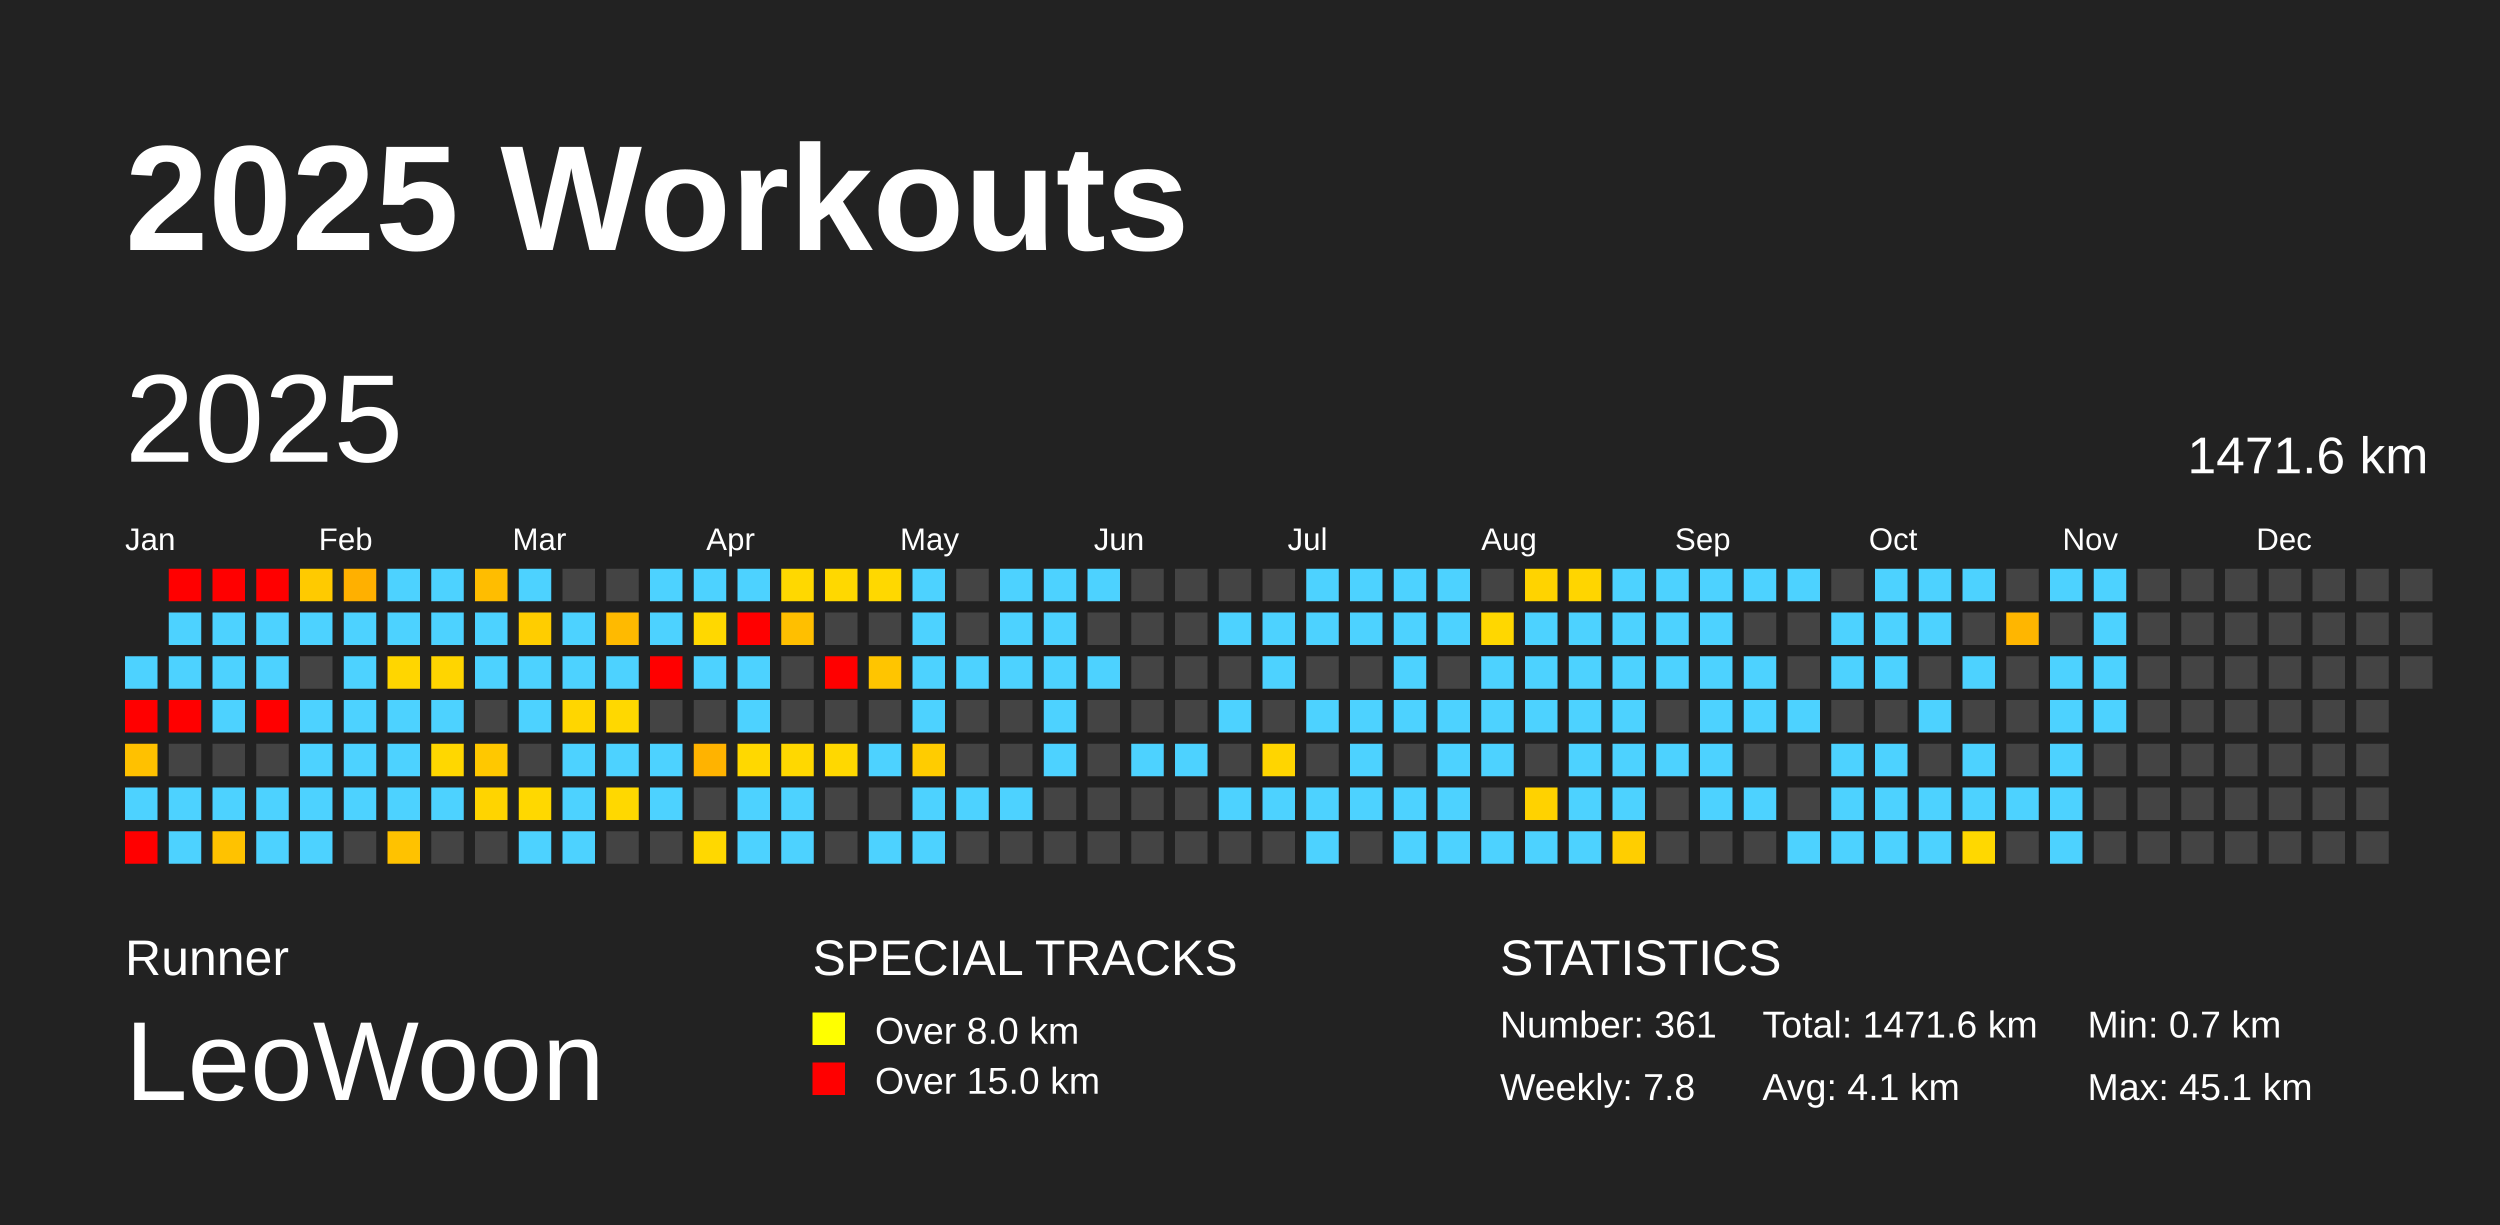
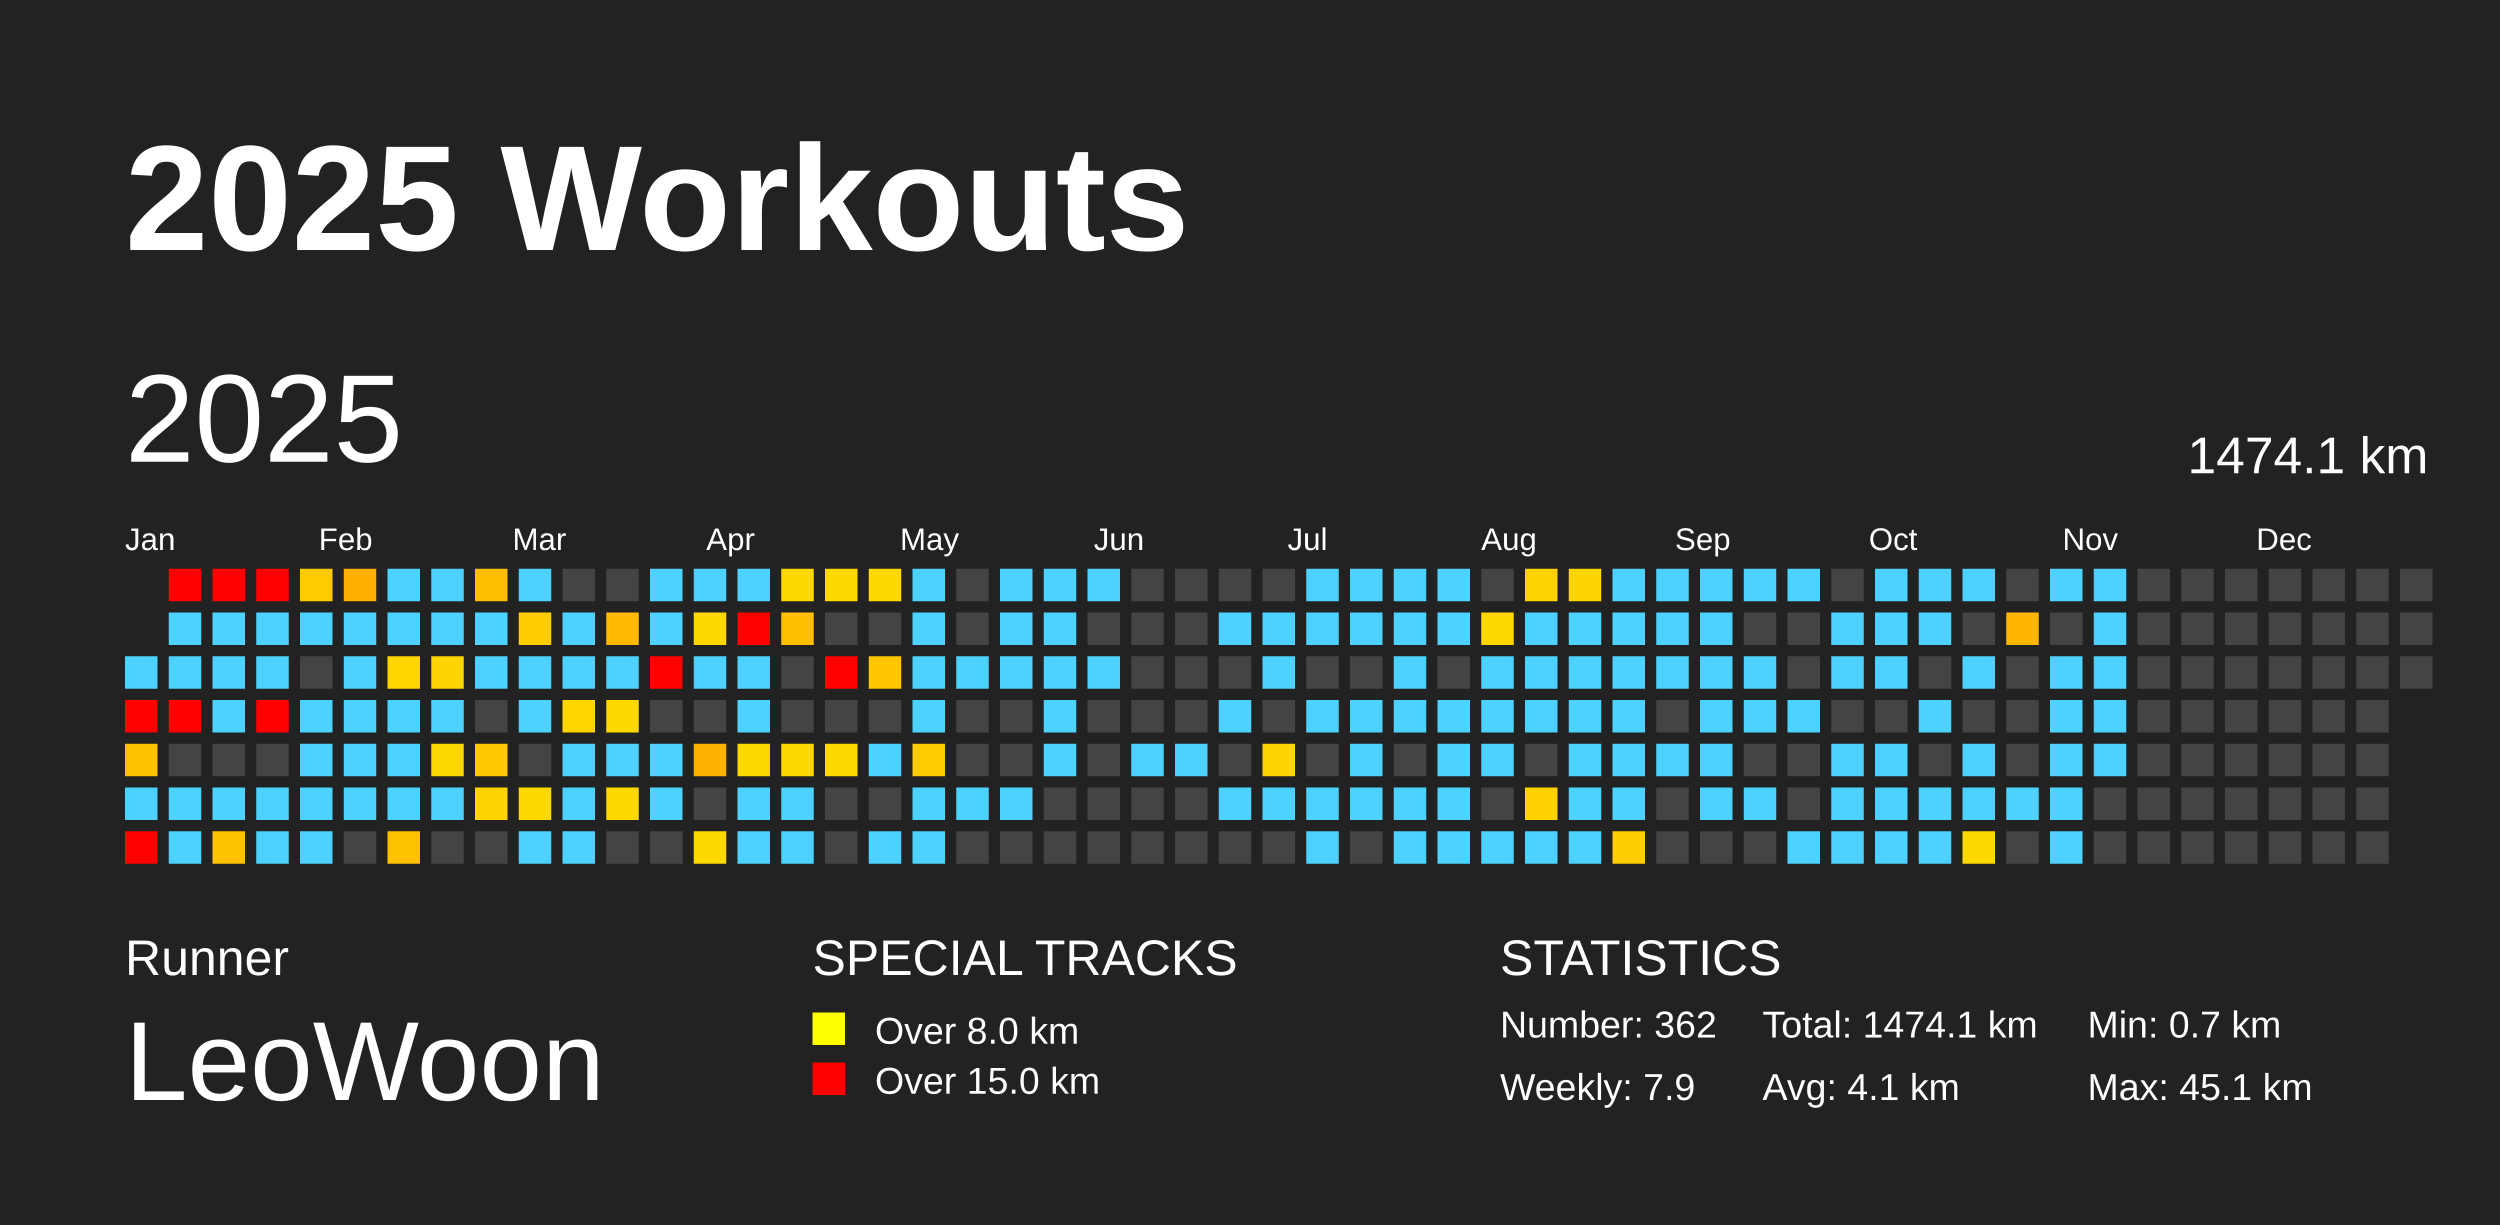
<svg xmlns="http://www.w3.org/2000/svg" baseProfile="full" height="98mm" version="1.1" viewBox="0,0,200,98" width="200mm">
  <defs />
  <rect fill="#222222" height="98" width="200" x="0" y="0" />
  <text fill="#FFFFFF" style="font-size:12px; font-family:Arial; font-weight:bold;" x="10" y="20">2025 Workouts</text>
  <text fill="#FFFFFF" style="font-size:4px; font-family:Arial" x="10" y="78">Runner</text>
  <text fill="#FFFFFF" style="font-size:9px; font-family:Arial" x="10" y="88">LeoWoon</text>
  <text fill="#FFFFFF" style="font-size:4px; font-family:Arial" x="65" y="78">SPECIAL TRACKS</text>
  <rect fill="yellow" height="2.6" width="2.6" x="65" y="81" />
  <text fill="#FFFFFF" style="font-size:3px; font-family:Arial" x="70" y="83.5">Over 8.0 km</text>
  <rect fill="red" height="2.6" width="2.6" x="65" y="85" />
  <text fill="#FFFFFF" style="font-size:3px; font-family:Arial" x="70" y="87.5">Over 15.0 km</text>
  <text fill="#FFFFFF" style="font-size:4px; font-family:Arial" x="120" y="78">STATISTICS</text>
-   <text fill="#FFFFFF" style="font-size:3px; font-family:Arial" x="120" y="83">Number: 361</text>
-   <text fill="#FFFFFF" style="font-size:3px; font-family:Arial" x="120" y="88">Weekly: 7.8</text>
-   <text fill="#FFFFFF" style="font-size:3px; font-family:Arial" x="141" y="83">Total: 1471.6 km</text>
+   <text fill="#FFFFFF" style="font-size:3px; font-family:Arial" x="120" y="83">Number: 362</text>
+   <text fill="#FFFFFF" style="font-size:3px; font-family:Arial" x="120" y="88">Weekly: 7.9</text>
+   <text fill="#FFFFFF" style="font-size:3px; font-family:Arial" x="141" y="83">Total: 1474.1 km</text>
  <text fill="#FFFFFF" style="font-size:3px; font-family:Arial" x="141" y="88">Avg: 4.1 km</text>
  <text fill="#FFFFFF" style="font-size:3px; font-family:Arial" x="167" y="83">Min: 0.7 km</text>
  <text fill="#FFFFFF" style="font-size:3px; font-family:Arial" x="167" y="88">Max: 45.1 km</text>
  <text dominant-baseline="hanging" fill="#FFFFFF" style="font-size:10.0px; font-family:Arial;" x="10" y="30">2025</text>
-   <text dominant-baseline="hanging" fill="#FFFFFF" style="font-size:4.125px; font-family:Arial;" x="175" y="35">1471.6 km</text>
+   <text dominant-baseline="hanging" fill="#FFFFFF" style="font-size:4.125px; font-family:Arial;" x="175" y="35">1474.1 km</text>
  <text fill="#FFFFFF" style="font-size:2.5px; font-family:Arial" x="10.0" y="44">Jan</text>
  <text fill="#FFFFFF" style="font-size:2.5px; font-family:Arial" x="25.5" y="44">Feb</text>
  <text fill="#FFFFFF" style="font-size:2.5px; font-family:Arial" x="41.0" y="44">Mar</text>
  <text fill="#FFFFFF" style="font-size:2.5px; font-family:Arial" x="56.5" y="44">Apr</text>
  <text fill="#FFFFFF" style="font-size:2.5px; font-family:Arial" x="72.0" y="44">May</text>
  <text fill="#FFFFFF" style="font-size:2.5px; font-family:Arial" x="87.5" y="44">Jun</text>
  <text fill="#FFFFFF" style="font-size:2.5px; font-family:Arial" x="103.0" y="44">Jul</text>
  <text fill="#FFFFFF" style="font-size:2.5px; font-family:Arial" x="118.5" y="44">Aug</text>
  <text fill="#FFFFFF" style="font-size:2.5px; font-family:Arial" x="134.0" y="44">Sep</text>
  <text fill="#FFFFFF" style="font-size:2.5px; font-family:Arial" x="149.5" y="44">Oct</text>
  <text fill="#FFFFFF" style="font-size:2.5px; font-family:Arial" x="165.0" y="44">Nov</text>
  <text fill="#FFFFFF" style="font-size:2.5px; font-family:Arial" x="180.5" y="44">Dec</text>
  <rect fill="#4dd2ff" height="2.6" width="2.6" x="10.0" y="52.5" />
  <rect fill="red" height="2.6" width="2.6" x="10.0" y="56.0" />
  <rect fill="#ffc100" height="2.6" width="2.6" x="10.0" y="59.5" />
  <rect fill="#4dd2ff" height="2.6" width="2.6" x="10.0" y="63.0" />
  <rect fill="red" height="2.6" width="2.6" x="10.0" y="66.5" />
  <rect fill="red" height="2.6" width="2.6" x="13.5" y="45.5" />
  <rect fill="#4dd2ff" height="2.6" width="2.6" x="13.5" y="49.0" />
  <rect fill="#4dd2ff" height="2.6" width="2.6" x="13.5" y="52.5" />
  <rect fill="red" height="2.6" width="2.6" x="13.5" y="56.0" />
  <rect fill="#444444" height="2.6" width="2.6" x="13.5" y="59.5" />
  <rect fill="#4dd2ff" height="2.6" width="2.6" x="13.5" y="63.0" />
  <rect fill="#4dd2ff" height="2.6" width="2.6" x="13.5" y="66.5" />
  <rect fill="red" height="2.6" width="2.6" x="17.0" y="45.5" />
  <rect fill="#4dd2ff" height="2.6" width="2.6" x="17.0" y="49.0" />
  <rect fill="#4dd2ff" height="2.6" width="2.6" x="17.0" y="52.5" />
  <rect fill="#4dd2ff" height="2.6" width="2.6" x="17.0" y="56.0" />
  <rect fill="#444444" height="2.6" width="2.6" x="17.0" y="59.5" />
  <rect fill="#4dd2ff" height="2.6" width="2.6" x="17.0" y="63.0" />
  <rect fill="#ffc200" height="2.6" width="2.6" x="17.0" y="66.5" />
  <rect fill="red" height="2.6" width="2.6" x="20.5" y="45.5" />
  <rect fill="#4dd2ff" height="2.6" width="2.6" x="20.5" y="49.0" />
  <rect fill="#4dd2ff" height="2.6" width="2.6" x="20.5" y="52.5" />
  <rect fill="red" height="2.6" width="2.6" x="20.5" y="56.0" />
  <rect fill="#444444" height="2.6" width="2.6" x="20.5" y="59.5" />
  <rect fill="#4dd2ff" height="2.6" width="2.6" x="20.5" y="63.0" />
  <rect fill="#4dd2ff" height="2.6" width="2.6" x="20.5" y="66.5" />
  <rect fill="#ffca00" height="2.6" width="2.6" x="24.0" y="45.5" />
  <rect fill="#4dd2ff" height="2.6" width="2.6" x="24.0" y="49.0" />
  <rect fill="#444444" height="2.6" width="2.6" x="24.0" y="52.5" />
  <rect fill="#4dd2ff" height="2.6" width="2.6" x="24.0" y="56.0" />
  <rect fill="#4dd2ff" height="2.6" width="2.6" x="24.0" y="59.5" />
  <rect fill="#4dd2ff" height="2.6" width="2.6" x="24.0" y="63.0" />
  <rect fill="#4dd2ff" height="2.6" width="2.6" x="24.0" y="66.5" />
  <rect fill="#ffb000" height="2.6" width="2.6" x="27.5" y="45.5" />
  <rect fill="#4dd2ff" height="2.6" width="2.6" x="27.5" y="49.0" />
  <rect fill="#4dd2ff" height="2.6" width="2.6" x="27.5" y="52.5" />
  <rect fill="#4dd2ff" height="2.6" width="2.6" x="27.5" y="56.0" />
  <rect fill="#4dd2ff" height="2.6" width="2.6" x="27.5" y="59.5" />
  <rect fill="#4dd2ff" height="2.6" width="2.6" x="27.5" y="63.0" />
  <rect fill="#444444" height="2.6" width="2.6" x="27.5" y="66.5" />
  <rect fill="#4dd2ff" height="2.6" width="2.6" x="31.0" y="45.5" />
  <rect fill="#4dd2ff" height="2.6" width="2.6" x="31.0" y="49.0" />
  <rect fill="#ffd600" height="2.6" width="2.6" x="31.0" y="52.5" />
  <rect fill="#4dd2ff" height="2.6" width="2.6" x="31.0" y="56.0" />
  <rect fill="#4dd2ff" height="2.6" width="2.6" x="31.0" y="59.5" />
  <rect fill="#4dd2ff" height="2.6" width="2.6" x="31.0" y="63.0" />
  <rect fill="#ffc200" height="2.6" width="2.6" x="31.0" y="66.5" />
  <rect fill="#4dd2ff" height="2.6" width="2.6" x="34.5" y="45.5" />
  <rect fill="#4dd2ff" height="2.6" width="2.6" x="34.5" y="49.0" />
  <rect fill="#ffd500" height="2.6" width="2.6" x="34.5" y="52.5" />
  <rect fill="#4dd2ff" height="2.6" width="2.6" x="34.5" y="56.0" />
  <rect fill="#ffd700" height="2.6" width="2.6" x="34.5" y="59.5" />
  <rect fill="#4dd2ff" height="2.6" width="2.6" x="34.5" y="63.0" />
  <rect fill="#444444" height="2.6" width="2.6" x="34.5" y="66.5" />
  <rect fill="#ffbd00" height="2.6" width="2.6" x="38.0" y="45.5" />
  <rect fill="#4dd2ff" height="2.6" width="2.6" x="38.0" y="49.0" />
  <rect fill="#4dd2ff" height="2.6" width="2.6" x="38.0" y="52.5" />
  <rect fill="#444444" height="2.6" width="2.6" x="38.0" y="56.0" />
  <rect fill="#ffc800" height="2.6" width="2.6" x="38.0" y="59.5" />
  <rect fill="#ffd400" height="2.6" width="2.6" x="38.0" y="63.0" />
  <rect fill="#444444" height="2.6" width="2.6" x="38.0" y="66.5" />
  <rect fill="#4dd2ff" height="2.6" width="2.6" x="41.5" y="45.5" />
  <rect fill="#ffcd00" height="2.6" width="2.6" x="41.5" y="49.0" />
  <rect fill="#4dd2ff" height="2.6" width="2.6" x="41.5" y="52.5" />
  <rect fill="#4dd2ff" height="2.6" width="2.6" x="41.5" y="56.0" />
  <rect fill="#444444" height="2.6" width="2.6" x="41.5" y="59.5" />
  <rect fill="#ffd800" height="2.6" width="2.6" x="41.5" y="63.0" />
  <rect fill="#4dd2ff" height="2.6" width="2.6" x="41.5" y="66.5" />
  <rect fill="#444444" height="2.6" width="2.6" x="45.0" y="45.5" />
  <rect fill="#4dd2ff" height="2.6" width="2.6" x="45.0" y="49.0" />
  <rect fill="#4dd2ff" height="2.6" width="2.6" x="45.0" y="52.5" />
  <rect fill="#ffd600" height="2.6" width="2.6" x="45.0" y="56.0" />
  <rect fill="#4dd2ff" height="2.6" width="2.6" x="45.0" y="59.5" />
  <rect fill="#4dd2ff" height="2.6" width="2.6" x="45.0" y="63.0" />
  <rect fill="#4dd2ff" height="2.6" width="2.6" x="45.0" y="66.5" />
  <rect fill="#444444" height="2.6" width="2.6" x="48.5" y="45.5" />
  <rect fill="#ffba00" height="2.6" width="2.6" x="48.5" y="49.0" />
  <rect fill="#4dd2ff" height="2.6" width="2.6" x="48.5" y="52.5" />
  <rect fill="#ffd800" height="2.6" width="2.6" x="48.5" y="56.0" />
  <rect fill="#4dd2ff" height="2.6" width="2.6" x="48.5" y="59.5" />
  <rect fill="#ffd800" height="2.6" width="2.6" x="48.5" y="63.0" />
  <rect fill="#444444" height="2.6" width="2.6" x="48.5" y="66.5" />
  <rect fill="#4dd2ff" height="2.6" width="2.6" x="52.0" y="45.5" />
  <rect fill="#4dd2ff" height="2.6" width="2.6" x="52.0" y="49.0" />
  <rect fill="red" height="2.6" width="2.6" x="52.0" y="52.5" />
  <rect fill="#444444" height="2.6" width="2.6" x="52.0" y="56.0" />
  <rect fill="#4dd2ff" height="2.6" width="2.6" x="52.0" y="59.5" />
  <rect fill="#4dd2ff" height="2.6" width="2.6" x="52.0" y="63.0" />
  <rect fill="#444444" height="2.6" width="2.6" x="52.0" y="66.5" />
  <rect fill="#4dd2ff" height="2.6" width="2.6" x="55.5" y="45.5" />
  <rect fill="#ffd800" height="2.6" width="2.6" x="55.5" y="49.0" />
  <rect fill="#4dd2ff" height="2.6" width="2.6" x="55.5" y="52.5" />
  <rect fill="#444444" height="2.6" width="2.6" x="55.5" y="56.0" />
  <rect fill="#ffb300" height="2.6" width="2.6" x="55.5" y="59.5" />
  <rect fill="#444444" height="2.6" width="2.6" x="55.5" y="63.0" />
  <rect fill="#ffd800" height="2.6" width="2.6" x="55.5" y="66.5" />
  <rect fill="#4dd2ff" height="2.6" width="2.6" x="59.0" y="45.5" />
  <rect fill="red" height="2.6" width="2.6" x="59.0" y="49.0" />
  <rect fill="#4dd2ff" height="2.6" width="2.6" x="59.0" y="52.5" />
  <rect fill="#4dd2ff" height="2.6" width="2.6" x="59.0" y="56.0" />
  <rect fill="#ffd800" height="2.6" width="2.6" x="59.0" y="59.5" />
  <rect fill="#4dd2ff" height="2.6" width="2.6" x="59.0" y="63.0" />
  <rect fill="#4dd2ff" height="2.6" width="2.6" x="59.0" y="66.5" />
  <rect fill="#ffd800" height="2.6" width="2.6" x="62.5" y="45.5" />
  <rect fill="#ffbf00" height="2.6" width="2.6" x="62.5" y="49.0" />
  <rect fill="#444444" height="2.6" width="2.6" x="62.5" y="52.5" />
  <rect fill="#444444" height="2.6" width="2.6" x="62.5" y="56.0" />
  <rect fill="#ffd800" height="2.6" width="2.6" x="62.5" y="59.5" />
  <rect fill="#4dd2ff" height="2.6" width="2.6" x="62.5" y="63.0" />
  <rect fill="#4dd2ff" height="2.6" width="2.6" x="62.5" y="66.5" />
  <rect fill="#ffd800" height="2.6" width="2.6" x="66.0" y="45.5" />
  <rect fill="#444444" height="2.6" width="2.6" x="66.0" y="49.0" />
  <rect fill="red" height="2.6" width="2.6" x="66.0" y="52.5" />
  <rect fill="#444444" height="2.6" width="2.6" x="66.0" y="56.0" />
  <rect fill="#ffd800" height="2.6" width="2.6" x="66.0" y="59.5" />
  <rect fill="#444444" height="2.6" width="2.6" x="66.0" y="63.0" />
  <rect fill="#444444" height="2.6" width="2.6" x="66.0" y="66.5" />
  <rect fill="#ffd800" height="2.6" width="2.6" x="69.5" y="45.5" />
  <rect fill="#444444" height="2.6" width="2.6" x="69.5" y="49.0" />
  <rect fill="#ffc500" height="2.6" width="2.6" x="69.5" y="52.5" />
  <rect fill="#444444" height="2.6" width="2.6" x="69.5" y="56.0" />
  <rect fill="#4dd2ff" height="2.6" width="2.6" x="69.5" y="59.5" />
  <rect fill="#444444" height="2.6" width="2.6" x="69.5" y="63.0" />
  <rect fill="#4dd2ff" height="2.6" width="2.6" x="69.5" y="66.5" />
  <rect fill="#4dd2ff" height="2.6" width="2.6" x="73.0" y="45.5" />
  <rect fill="#4dd2ff" height="2.6" width="2.6" x="73.0" y="49.0" />
  <rect fill="#4dd2ff" height="2.6" width="2.6" x="73.0" y="52.5" />
  <rect fill="#4dd2ff" height="2.6" width="2.6" x="73.0" y="56.0" />
  <rect fill="#ffcc00" height="2.6" width="2.6" x="73.0" y="59.5" />
  <rect fill="#4dd2ff" height="2.6" width="2.6" x="73.0" y="63.0" />
  <rect fill="#4dd2ff" height="2.6" width="2.6" x="73.0" y="66.5" />
  <rect fill="#444444" height="2.6" width="2.6" x="76.5" y="45.5" />
  <rect fill="#444444" height="2.6" width="2.6" x="76.5" y="49.0" />
  <rect fill="#4dd2ff" height="2.6" width="2.6" x="76.5" y="52.5" />
  <rect fill="#444444" height="2.6" width="2.6" x="76.5" y="56.0" />
  <rect fill="#444444" height="2.6" width="2.6" x="76.5" y="59.5" />
  <rect fill="#4dd2ff" height="2.6" width="2.6" x="76.5" y="63.0" />
  <rect fill="#444444" height="2.6" width="2.6" x="76.5" y="66.5" />
  <rect fill="#4dd2ff" height="2.6" width="2.6" x="80.0" y="45.5" />
  <rect fill="#4dd2ff" height="2.6" width="2.6" x="80.0" y="49.0" />
  <rect fill="#4dd2ff" height="2.6" width="2.6" x="80.0" y="52.5" />
  <rect fill="#444444" height="2.6" width="2.6" x="80.0" y="56.0" />
  <rect fill="#444444" height="2.6" width="2.6" x="80.0" y="59.5" />
  <rect fill="#4dd2ff" height="2.6" width="2.6" x="80.0" y="63.0" />
  <rect fill="#444444" height="2.6" width="2.6" x="80.0" y="66.5" />
  <rect fill="#4dd2ff" height="2.6" width="2.6" x="83.5" y="45.5" />
  <rect fill="#4dd2ff" height="2.6" width="2.6" x="83.5" y="49.0" />
  <rect fill="#4dd2ff" height="2.6" width="2.6" x="83.5" y="52.5" />
  <rect fill="#4dd2ff" height="2.6" width="2.6" x="83.5" y="56.0" />
  <rect fill="#4dd2ff" height="2.6" width="2.6" x="83.5" y="59.5" />
  <rect fill="#444444" height="2.6" width="2.6" x="83.5" y="63.0" />
  <rect fill="#444444" height="2.6" width="2.6" x="83.5" y="66.5" />
  <rect fill="#4dd2ff" height="2.6" width="2.6" x="87.0" y="45.5" />
  <rect fill="#444444" height="2.6" width="2.6" x="87.0" y="49.0" />
  <rect fill="#4dd2ff" height="2.6" width="2.6" x="87.0" y="52.5" />
  <rect fill="#444444" height="2.6" width="2.6" x="87.0" y="56.0" />
  <rect fill="#444444" height="2.6" width="2.6" x="87.0" y="59.5" />
  <rect fill="#444444" height="2.6" width="2.6" x="87.0" y="63.0" />
  <rect fill="#444444" height="2.6" width="2.6" x="87.0" y="66.5" />
  <rect fill="#444444" height="2.6" width="2.6" x="90.5" y="45.5" />
  <rect fill="#444444" height="2.6" width="2.6" x="90.5" y="49.0" />
  <rect fill="#444444" height="2.6" width="2.6" x="90.5" y="52.5" />
  <rect fill="#444444" height="2.6" width="2.6" x="90.5" y="56.0" />
  <rect fill="#4dd2ff" height="2.6" width="2.6" x="90.5" y="59.5" />
  <rect fill="#444444" height="2.6" width="2.6" x="90.5" y="63.0" />
  <rect fill="#444444" height="2.6" width="2.6" x="90.5" y="66.5" />
  <rect fill="#444444" height="2.6" width="2.6" x="94.0" y="45.5" />
  <rect fill="#444444" height="2.6" width="2.6" x="94.0" y="49.0" />
  <rect fill="#444444" height="2.6" width="2.6" x="94.0" y="52.5" />
  <rect fill="#444444" height="2.6" width="2.6" x="94.0" y="56.0" />
  <rect fill="#4dd2ff" height="2.6" width="2.6" x="94.0" y="59.5" />
  <rect fill="#444444" height="2.6" width="2.6" x="94.0" y="63.0" />
  <rect fill="#444444" height="2.6" width="2.6" x="94.0" y="66.5" />
  <rect fill="#444444" height="2.6" width="2.6" x="97.5" y="45.5" />
  <rect fill="#4dd2ff" height="2.6" width="2.6" x="97.5" y="49.0" />
  <rect fill="#444444" height="2.6" width="2.6" x="97.5" y="52.5" />
  <rect fill="#4dd2ff" height="2.6" width="2.6" x="97.5" y="56.0" />
  <rect fill="#444444" height="2.6" width="2.6" x="97.5" y="59.5" />
  <rect fill="#4dd2ff" height="2.6" width="2.6" x="97.5" y="63.0" />
  <rect fill="#444444" height="2.6" width="2.6" x="97.5" y="66.5" />
  <rect fill="#444444" height="2.6" width="2.6" x="101.0" y="45.5" />
  <rect fill="#4dd2ff" height="2.6" width="2.6" x="101.0" y="49.0" />
  <rect fill="#4dd2ff" height="2.6" width="2.6" x="101.0" y="52.5" />
  <rect fill="#444444" height="2.6" width="2.6" x="101.0" y="56.0" />
  <rect fill="#ffd500" height="2.6" width="2.6" x="101.0" y="59.5" />
  <rect fill="#4dd2ff" height="2.6" width="2.6" x="101.0" y="63.0" />
  <rect fill="#444444" height="2.6" width="2.6" x="101.0" y="66.5" />
  <rect fill="#4dd2ff" height="2.6" width="2.6" x="104.5" y="45.5" />
  <rect fill="#4dd2ff" height="2.6" width="2.6" x="104.5" y="49.0" />
  <rect fill="#444444" height="2.6" width="2.6" x="104.5" y="52.5" />
  <rect fill="#4dd2ff" height="2.6" width="2.6" x="104.5" y="56.0" />
  <rect fill="#444444" height="2.6" width="2.6" x="104.5" y="59.5" />
  <rect fill="#4dd2ff" height="2.6" width="2.6" x="104.5" y="63.0" />
  <rect fill="#4dd2ff" height="2.6" width="2.6" x="104.5" y="66.5" />
  <rect fill="#4dd2ff" height="2.6" width="2.6" x="108.0" y="45.5" />
  <rect fill="#4dd2ff" height="2.6" width="2.6" x="108.0" y="49.0" />
  <rect fill="#444444" height="2.6" width="2.6" x="108.0" y="52.5" />
  <rect fill="#4dd2ff" height="2.6" width="2.6" x="108.0" y="56.0" />
  <rect fill="#4dd2ff" height="2.6" width="2.6" x="108.0" y="59.5" />
  <rect fill="#4dd2ff" height="2.6" width="2.6" x="108.0" y="63.0" />
  <rect fill="#444444" height="2.6" width="2.6" x="108.0" y="66.5" />
  <rect fill="#4dd2ff" height="2.6" width="2.6" x="111.5" y="45.5" />
  <rect fill="#4dd2ff" height="2.6" width="2.6" x="111.5" y="49.0" />
  <rect fill="#4dd2ff" height="2.6" width="2.6" x="111.5" y="52.5" />
  <rect fill="#4dd2ff" height="2.6" width="2.6" x="111.5" y="56.0" />
  <rect fill="#444444" height="2.6" width="2.6" x="111.5" y="59.5" />
  <rect fill="#4dd2ff" height="2.6" width="2.6" x="111.5" y="63.0" />
  <rect fill="#4dd2ff" height="2.6" width="2.6" x="111.5" y="66.5" />
  <rect fill="#4dd2ff" height="2.6" width="2.6" x="115.0" y="45.5" />
  <rect fill="#4dd2ff" height="2.6" width="2.6" x="115.0" y="49.0" />
  <rect fill="#444444" height="2.6" width="2.6" x="115.0" y="52.5" />
  <rect fill="#4dd2ff" height="2.6" width="2.6" x="115.0" y="56.0" />
  <rect fill="#4dd2ff" height="2.6" width="2.6" x="115.0" y="59.5" />
  <rect fill="#4dd2ff" height="2.6" width="2.6" x="115.0" y="63.0" />
  <rect fill="#4dd2ff" height="2.6" width="2.6" x="115.0" y="66.5" />
  <rect fill="#444444" height="2.6" width="2.6" x="118.5" y="45.5" />
  <rect fill="#ffd700" height="2.6" width="2.6" x="118.5" y="49.0" />
  <rect fill="#4dd2ff" height="2.6" width="2.6" x="118.5" y="52.5" />
  <rect fill="#4dd2ff" height="2.6" width="2.6" x="118.5" y="56.0" />
  <rect fill="#4dd2ff" height="2.6" width="2.6" x="118.5" y="59.5" />
  <rect fill="#444444" height="2.6" width="2.6" x="118.5" y="63.0" />
  <rect fill="#4dd2ff" height="2.6" width="2.6" x="118.5" y="66.5" />
  <rect fill="#ffd300" height="2.6" width="2.6" x="122.0" y="45.5" />
  <rect fill="#4dd2ff" height="2.6" width="2.6" x="122.0" y="49.0" />
  <rect fill="#4dd2ff" height="2.6" width="2.6" x="122.0" y="52.5" />
  <rect fill="#4dd2ff" height="2.6" width="2.6" x="122.0" y="56.0" />
  <rect fill="#444444" height="2.6" width="2.6" x="122.0" y="59.5" />
  <rect fill="#ffd200" height="2.6" width="2.6" x="122.0" y="63.0" />
  <rect fill="#4dd2ff" height="2.6" width="2.6" x="122.0" y="66.5" />
  <rect fill="#ffd500" height="2.6" width="2.6" x="125.5" y="45.5" />
  <rect fill="#4dd2ff" height="2.6" width="2.6" x="125.5" y="49.0" />
  <rect fill="#4dd2ff" height="2.6" width="2.6" x="125.5" y="52.5" />
  <rect fill="#4dd2ff" height="2.6" width="2.6" x="125.5" y="56.0" />
  <rect fill="#4dd2ff" height="2.6" width="2.6" x="125.5" y="59.5" />
  <rect fill="#4dd2ff" height="2.6" width="2.6" x="125.5" y="63.0" />
  <rect fill="#4dd2ff" height="2.6" width="2.6" x="125.5" y="66.5" />
  <rect fill="#4dd2ff" height="2.6" width="2.6" x="129.0" y="45.5" />
  <rect fill="#4dd2ff" height="2.6" width="2.6" x="129.0" y="49.0" />
  <rect fill="#4dd2ff" height="2.6" width="2.6" x="129.0" y="52.5" />
  <rect fill="#4dd2ff" height="2.6" width="2.6" x="129.0" y="56.0" />
  <rect fill="#4dd2ff" height="2.6" width="2.6" x="129.0" y="59.5" />
  <rect fill="#4dd2ff" height="2.6" width="2.6" x="129.0" y="63.0" />
  <rect fill="#ffce00" height="2.6" width="2.6" x="129.0" y="66.5" />
  <rect fill="#4dd2ff" height="2.6" width="2.6" x="132.5" y="45.5" />
  <rect fill="#4dd2ff" height="2.6" width="2.6" x="132.5" y="49.0" />
  <rect fill="#4dd2ff" height="2.6" width="2.6" x="132.5" y="52.5" />
  <rect fill="#444444" height="2.6" width="2.6" x="132.5" y="56.0" />
  <rect fill="#4dd2ff" height="2.6" width="2.6" x="132.5" y="59.5" />
  <rect fill="#444444" height="2.6" width="2.6" x="132.5" y="63.0" />
  <rect fill="#444444" height="2.6" width="2.6" x="132.5" y="66.5" />
  <rect fill="#4dd2ff" height="2.6" width="2.6" x="136.0" y="45.5" />
  <rect fill="#4dd2ff" height="2.6" width="2.6" x="136.0" y="49.0" />
  <rect fill="#4dd2ff" height="2.6" width="2.6" x="136.0" y="52.5" />
  <rect fill="#4dd2ff" height="2.6" width="2.6" x="136.0" y="56.0" />
  <rect fill="#4dd2ff" height="2.6" width="2.6" x="136.0" y="59.5" />
  <rect fill="#4dd2ff" height="2.6" width="2.6" x="136.0" y="63.0" />
  <rect fill="#444444" height="2.6" width="2.6" x="136.0" y="66.5" />
  <rect fill="#4dd2ff" height="2.6" width="2.6" x="139.5" y="45.5" />
  <rect fill="#444444" height="2.6" width="2.6" x="139.5" y="49.0" />
  <rect fill="#4dd2ff" height="2.6" width="2.6" x="139.5" y="52.5" />
  <rect fill="#4dd2ff" height="2.6" width="2.6" x="139.5" y="56.0" />
  <rect fill="#444444" height="2.6" width="2.6" x="139.5" y="59.5" />
  <rect fill="#4dd2ff" height="2.6" width="2.6" x="139.5" y="63.0" />
  <rect fill="#444444" height="2.6" width="2.6" x="139.5" y="66.5" />
  <rect fill="#4dd2ff" height="2.6" width="2.6" x="143.0" y="45.5" />
  <rect fill="#444444" height="2.6" width="2.6" x="143.0" y="49.0" />
  <rect fill="#444444" height="2.6" width="2.6" x="143.0" y="52.5" />
  <rect fill="#4dd2ff" height="2.6" width="2.6" x="143.0" y="56.0" />
  <rect fill="#444444" height="2.6" width="2.6" x="143.0" y="59.5" />
  <rect fill="#444444" height="2.6" width="2.6" x="143.0" y="63.0" />
  <rect fill="#4dd2ff" height="2.6" width="2.6" x="143.0" y="66.5" />
  <rect fill="#444444" height="2.6" width="2.6" x="146.5" y="45.5" />
  <rect fill="#4dd2ff" height="2.6" width="2.6" x="146.5" y="49.0" />
  <rect fill="#4dd2ff" height="2.6" width="2.6" x="146.5" y="52.5" />
  <rect fill="#444444" height="2.6" width="2.6" x="146.5" y="56.0" />
  <rect fill="#4dd2ff" height="2.6" width="2.6" x="146.5" y="59.5" />
  <rect fill="#4dd2ff" height="2.6" width="2.6" x="146.5" y="63.0" />
  <rect fill="#4dd2ff" height="2.6" width="2.6" x="146.5" y="66.5" />
  <rect fill="#4dd2ff" height="2.6" width="2.6" x="150.0" y="45.5" />
  <rect fill="#4dd2ff" height="2.6" width="2.6" x="150.0" y="49.0" />
  <rect fill="#4dd2ff" height="2.6" width="2.6" x="150.0" y="52.5" />
  <rect fill="#444444" height="2.6" width="2.6" x="150.0" y="56.0" />
  <rect fill="#4dd2ff" height="2.6" width="2.6" x="150.0" y="59.5" />
  <rect fill="#4dd2ff" height="2.6" width="2.6" x="150.0" y="63.0" />
  <rect fill="#4dd2ff" height="2.6" width="2.6" x="150.0" y="66.5" />
  <rect fill="#4dd2ff" height="2.6" width="2.6" x="153.5" y="45.5" />
  <rect fill="#4dd2ff" height="2.6" width="2.6" x="153.5" y="49.0" />
  <rect fill="#444444" height="2.6" width="2.6" x="153.5" y="52.5" />
  <rect fill="#4dd2ff" height="2.6" width="2.6" x="153.5" y="56.0" />
  <rect fill="#444444" height="2.6" width="2.6" x="153.5" y="59.5" />
  <rect fill="#4dd2ff" height="2.6" width="2.6" x="153.5" y="63.0" />
  <rect fill="#4dd2ff" height="2.6" width="2.6" x="153.5" y="66.5" />
  <rect fill="#4dd2ff" height="2.6" width="2.6" x="157.0" y="45.5" />
  <rect fill="#444444" height="2.6" width="2.6" x="157.0" y="49.0" />
  <rect fill="#4dd2ff" height="2.6" width="2.6" x="157.0" y="52.5" />
  <rect fill="#444444" height="2.6" width="2.6" x="157.0" y="56.0" />
  <rect fill="#4dd2ff" height="2.6" width="2.6" x="157.0" y="59.5" />
  <rect fill="#4dd2ff" height="2.6" width="2.6" x="157.0" y="63.0" />
  <rect fill="#ffd800" height="2.6" width="2.6" x="157.0" y="66.5" />
  <rect fill="#444444" height="2.6" width="2.6" x="160.5" y="45.5" />
  <rect fill="#ffb600" height="2.6" width="2.6" x="160.5" y="49.0" />
  <rect fill="#444444" height="2.6" width="2.6" x="160.5" y="52.5" />
  <rect fill="#444444" height="2.6" width="2.6" x="160.5" y="56.0" />
  <rect fill="#444444" height="2.6" width="2.6" x="160.5" y="59.5" />
  <rect fill="#4dd2ff" height="2.6" width="2.6" x="160.5" y="63.0" />
  <rect fill="#444444" height="2.6" width="2.6" x="160.5" y="66.5" />
  <rect fill="#4dd2ff" height="2.6" width="2.6" x="164.0" y="45.5" />
  <rect fill="#444444" height="2.6" width="2.6" x="164.0" y="49.0" />
  <rect fill="#4dd2ff" height="2.6" width="2.6" x="164.0" y="52.5" />
  <rect fill="#4dd2ff" height="2.6" width="2.6" x="164.0" y="56.0" />
  <rect fill="#4dd2ff" height="2.6" width="2.6" x="164.0" y="59.5" />
  <rect fill="#4dd2ff" height="2.6" width="2.6" x="164.0" y="63.0" />
  <rect fill="#4dd2ff" height="2.6" width="2.6" x="164.0" y="66.5" />
  <rect fill="#4dd2ff" height="2.6" width="2.6" x="167.5" y="45.5" />
  <rect fill="#4dd2ff" height="2.6" width="2.6" x="167.5" y="49.0" />
  <rect fill="#4dd2ff" height="2.6" width="2.6" x="167.5" y="52.5" />
  <rect fill="#4dd2ff" height="2.6" width="2.6" x="167.5" y="56.0" />
-   <rect fill="#444444" height="2.6" width="2.6" x="167.5" y="59.5" />
+   <rect fill="#4dd2ff" height="2.6" width="2.6" x="167.5" y="59.5" />
  <rect fill="#444444" height="2.6" width="2.6" x="167.5" y="63.0" />
  <rect fill="#444444" height="2.6" width="2.6" x="167.5" y="66.5" />
  <rect fill="#444444" height="2.6" width="2.6" x="171.0" y="45.5" />
  <rect fill="#444444" height="2.6" width="2.6" x="171.0" y="49.0" />
  <rect fill="#444444" height="2.6" width="2.6" x="171.0" y="52.5" />
  <rect fill="#444444" height="2.6" width="2.6" x="171.0" y="56.0" />
  <rect fill="#444444" height="2.6" width="2.6" x="171.0" y="59.5" />
  <rect fill="#444444" height="2.6" width="2.6" x="171.0" y="63.0" />
  <rect fill="#444444" height="2.6" width="2.6" x="171.0" y="66.5" />
  <rect fill="#444444" height="2.6" width="2.6" x="174.5" y="45.5" />
  <rect fill="#444444" height="2.6" width="2.6" x="174.5" y="49.0" />
  <rect fill="#444444" height="2.6" width="2.6" x="174.5" y="52.5" />
  <rect fill="#444444" height="2.6" width="2.6" x="174.5" y="56.0" />
  <rect fill="#444444" height="2.6" width="2.6" x="174.5" y="59.5" />
  <rect fill="#444444" height="2.6" width="2.6" x="174.5" y="63.0" />
  <rect fill="#444444" height="2.6" width="2.6" x="174.5" y="66.5" />
  <rect fill="#444444" height="2.6" width="2.6" x="178.0" y="45.5" />
  <rect fill="#444444" height="2.6" width="2.6" x="178.0" y="49.0" />
  <rect fill="#444444" height="2.6" width="2.6" x="178.0" y="52.5" />
  <rect fill="#444444" height="2.6" width="2.6" x="178.0" y="56.0" />
  <rect fill="#444444" height="2.6" width="2.6" x="178.0" y="59.5" />
  <rect fill="#444444" height="2.6" width="2.6" x="178.0" y="63.0" />
  <rect fill="#444444" height="2.6" width="2.6" x="178.0" y="66.5" />
  <rect fill="#444444" height="2.6" width="2.6" x="181.5" y="45.5" />
  <rect fill="#444444" height="2.6" width="2.6" x="181.5" y="49.0" />
  <rect fill="#444444" height="2.6" width="2.6" x="181.5" y="52.5" />
  <rect fill="#444444" height="2.6" width="2.6" x="181.5" y="56.0" />
  <rect fill="#444444" height="2.6" width="2.6" x="181.5" y="59.5" />
  <rect fill="#444444" height="2.6" width="2.6" x="181.5" y="63.0" />
  <rect fill="#444444" height="2.6" width="2.6" x="181.5" y="66.5" />
  <rect fill="#444444" height="2.6" width="2.6" x="185.0" y="45.5" />
  <rect fill="#444444" height="2.6" width="2.6" x="185.0" y="49.0" />
  <rect fill="#444444" height="2.6" width="2.6" x="185.0" y="52.5" />
  <rect fill="#444444" height="2.6" width="2.6" x="185.0" y="56.0" />
  <rect fill="#444444" height="2.6" width="2.6" x="185.0" y="59.5" />
  <rect fill="#444444" height="2.6" width="2.6" x="185.0" y="63.0" />
  <rect fill="#444444" height="2.6" width="2.6" x="185.0" y="66.5" />
  <rect fill="#444444" height="2.6" width="2.6" x="188.5" y="45.5" />
  <rect fill="#444444" height="2.6" width="2.6" x="188.5" y="49.0" />
  <rect fill="#444444" height="2.6" width="2.6" x="188.5" y="52.5" />
  <rect fill="#444444" height="2.6" width="2.6" x="188.5" y="56.0" />
  <rect fill="#444444" height="2.6" width="2.6" x="188.5" y="59.5" />
  <rect fill="#444444" height="2.6" width="2.6" x="188.5" y="63.0" />
  <rect fill="#444444" height="2.6" width="2.6" x="188.5" y="66.5" />
  <rect fill="#444444" height="2.6" width="2.6" x="192.0" y="45.5" />
  <rect fill="#444444" height="2.6" width="2.6" x="192.0" y="49.0" />
  <rect fill="#444444" height="2.6" width="2.6" x="192.0" y="52.5" />
</svg>
